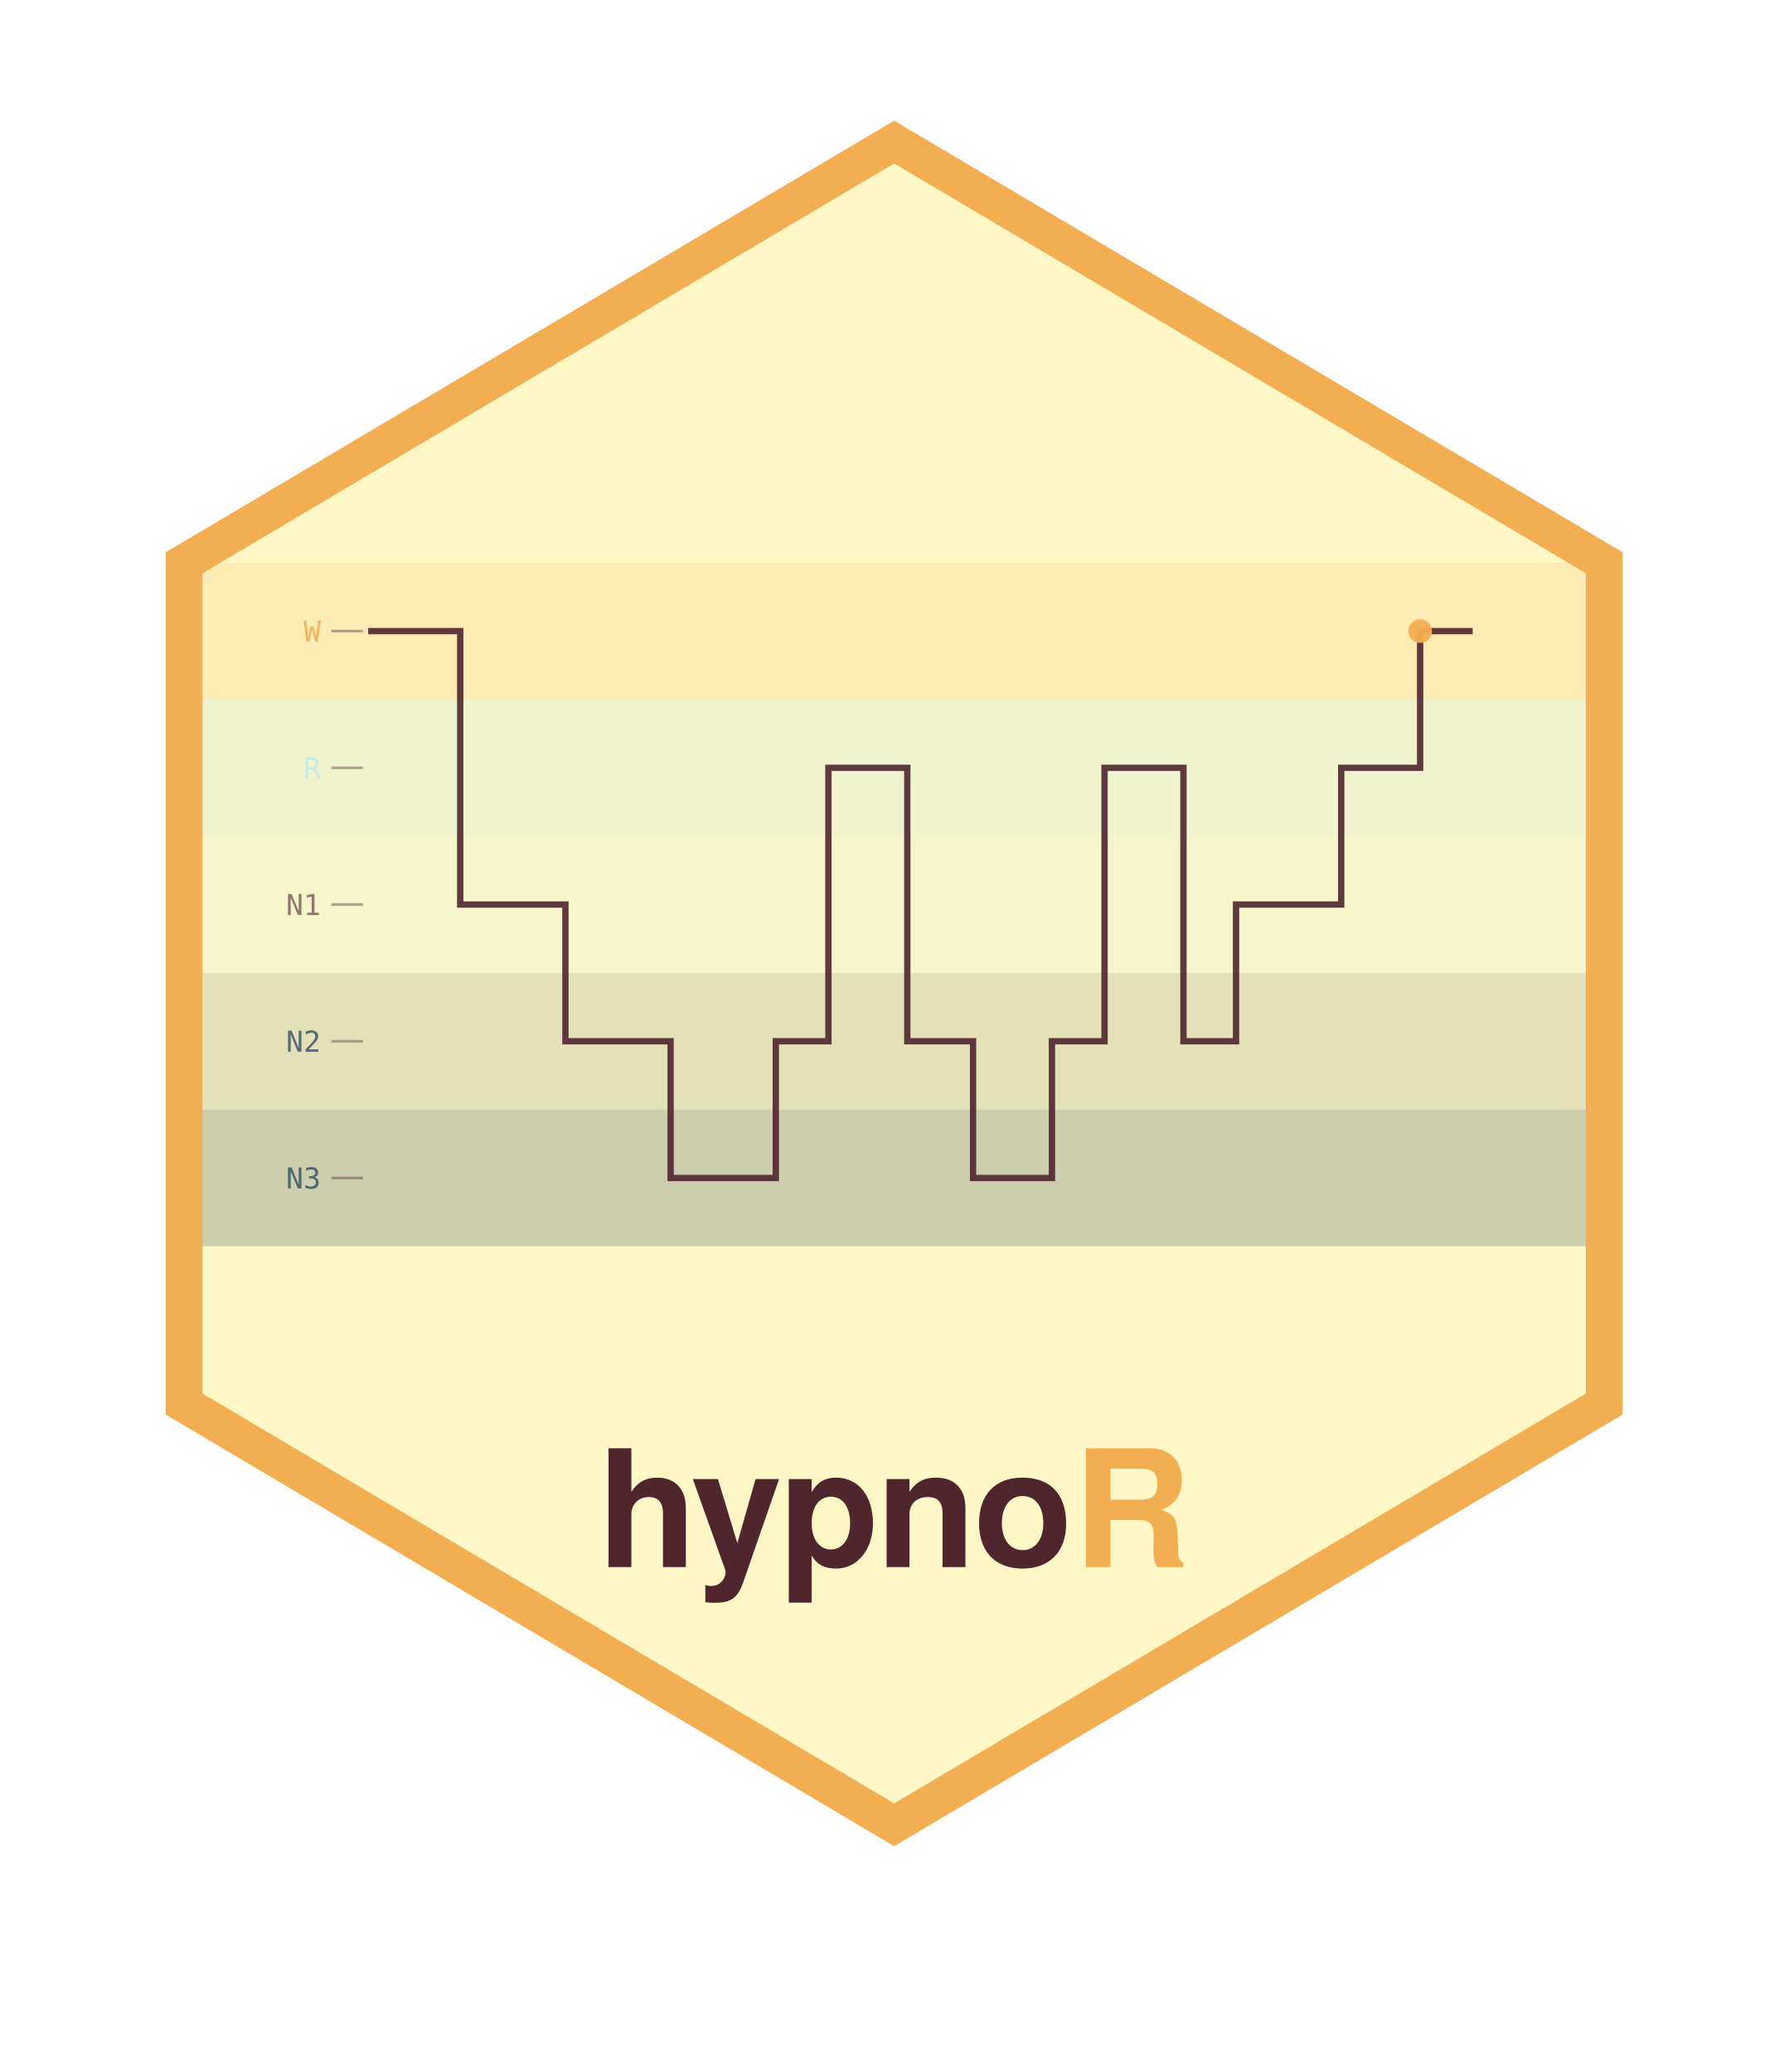
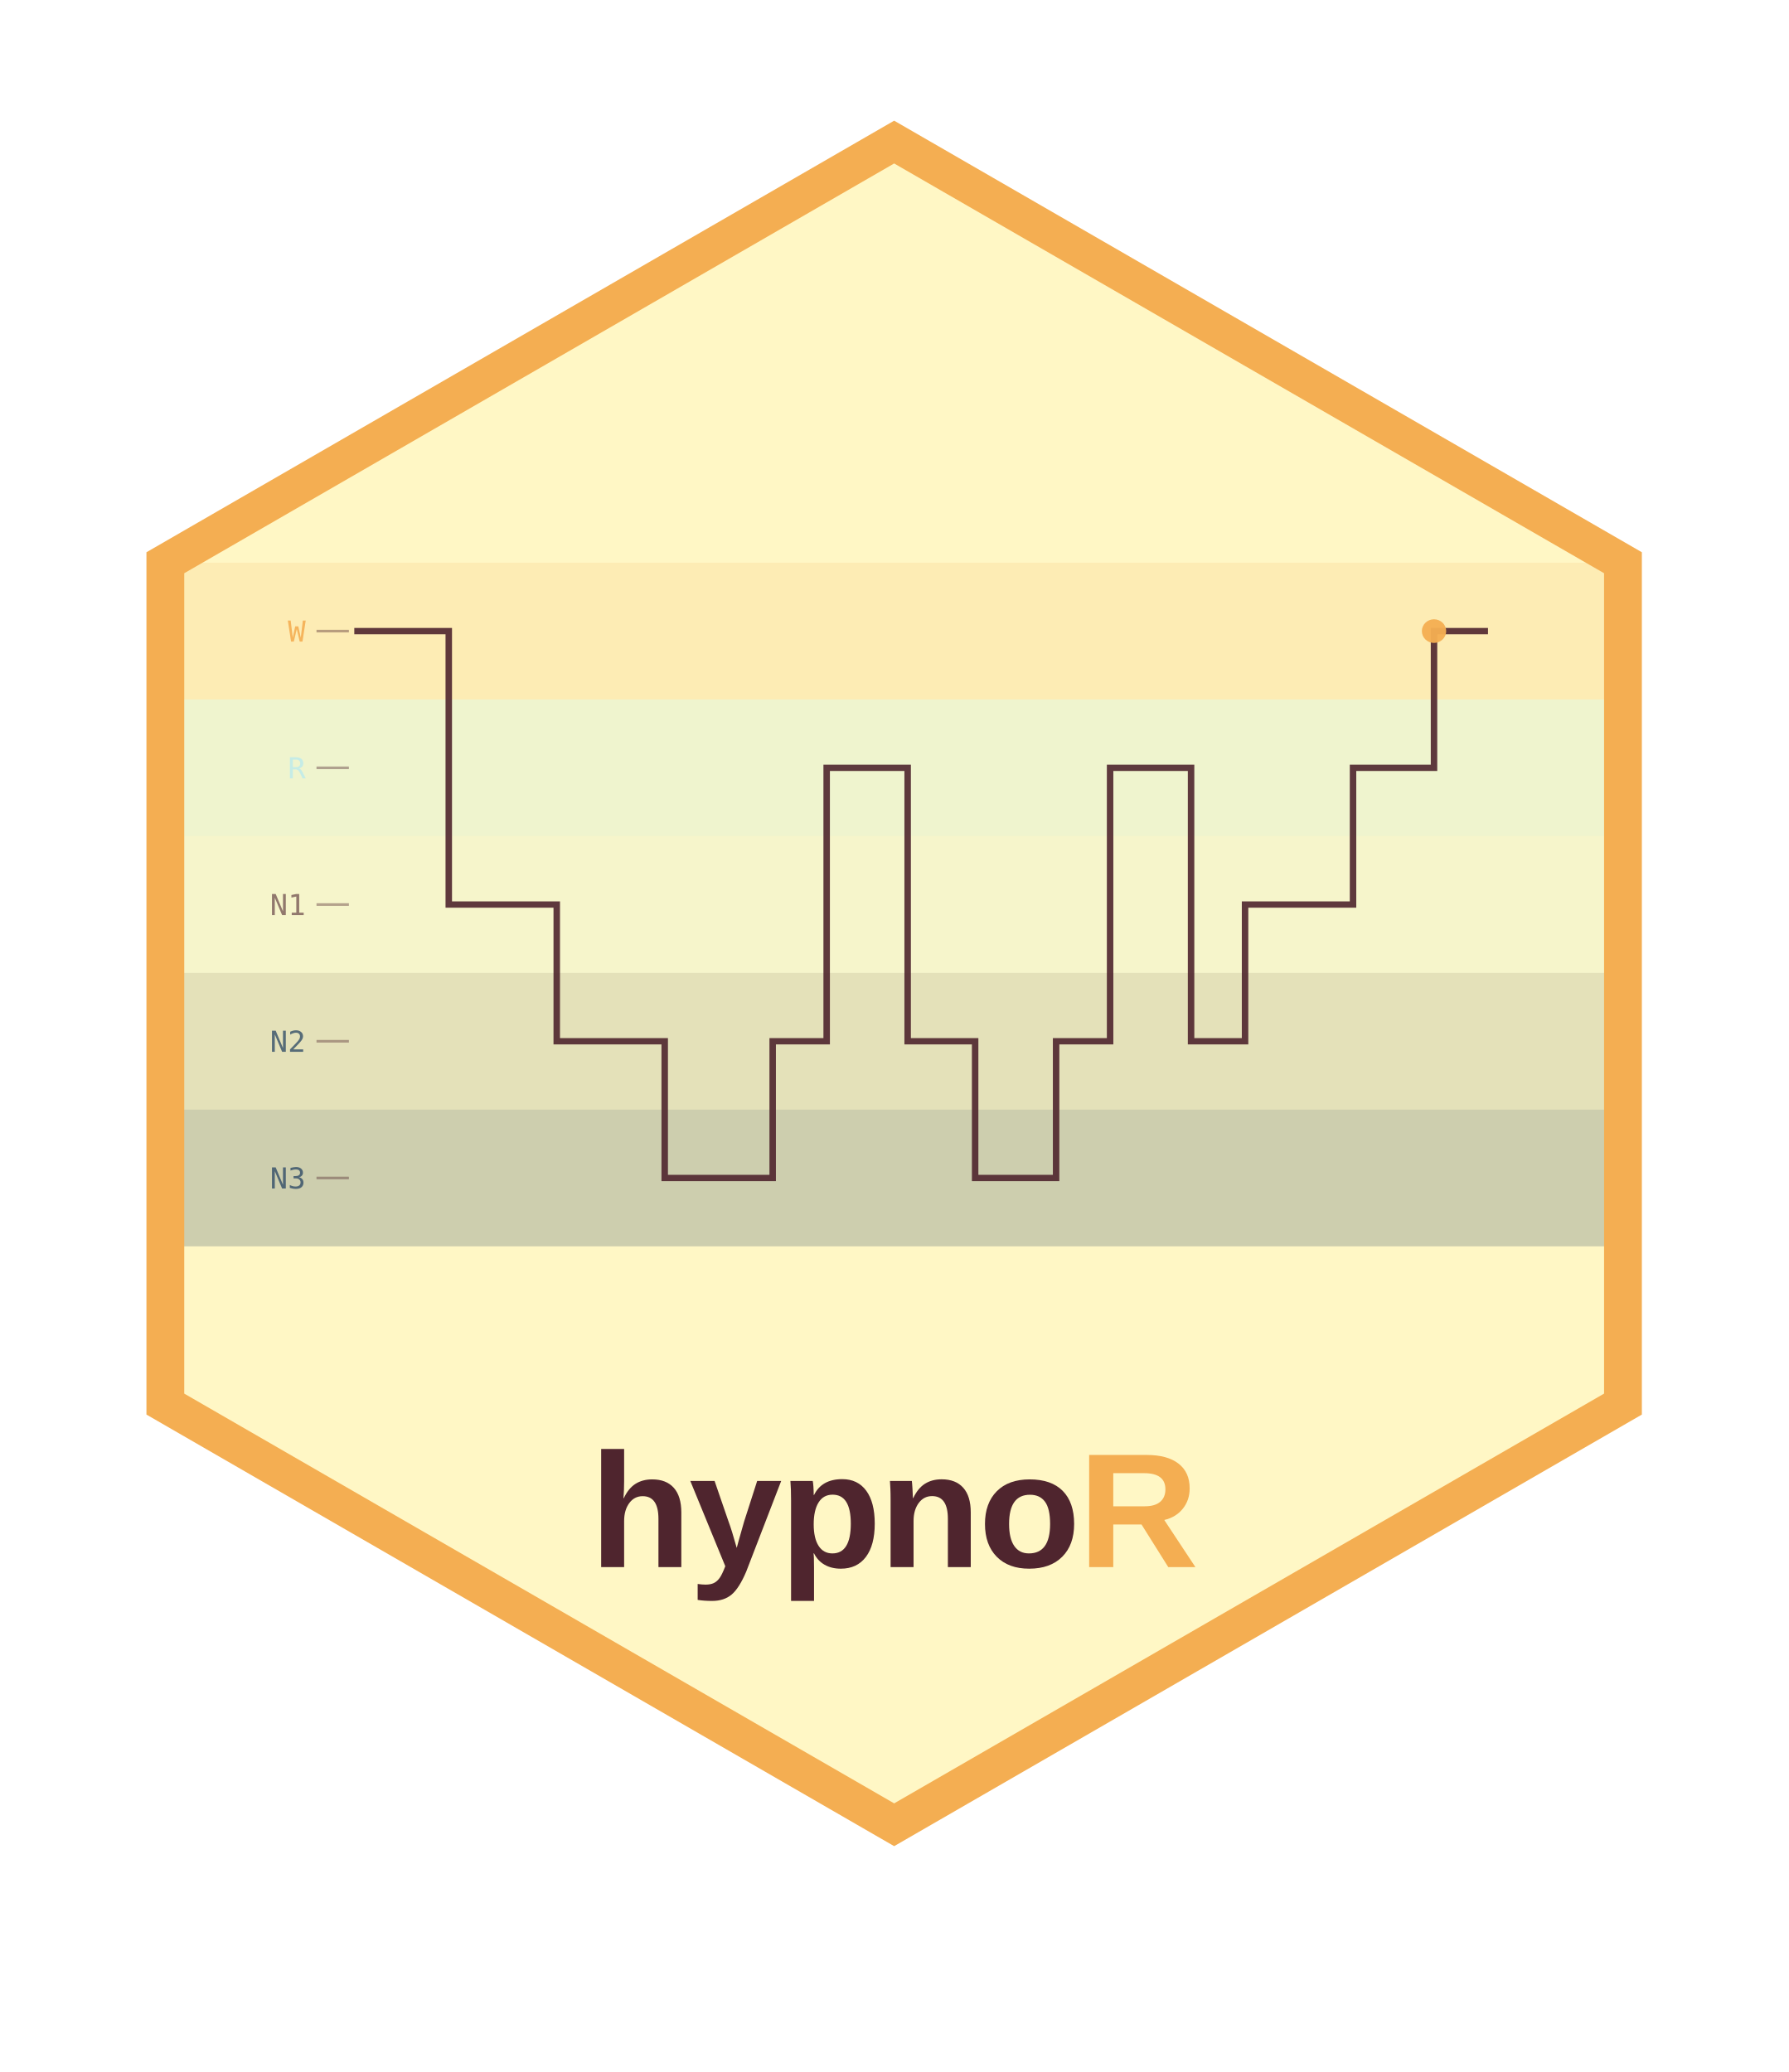
<svg xmlns="http://www.w3.org/2000/svg" width="560" height="649" viewBox="0 0 680 740" role="img">
  <defs>
    <clipPath id="hexclip">
      <polygon points="340,30 610,190 610,510 340,670 70,510 70,190" />
    </clipPath>
  </defs>
-   <polygon points="340,30 610,190 610,510 340,670 70,510 70,190" fill="#FFF7C5" clip-path="url(#hexclip)" />
-   <rect x="70" y="190" width="540" height="52" fill="#F4AE52" opacity="0.15" clip-path="url(#hexclip)" />
-   <rect x="70" y="242" width="540" height="52" fill="#C1EBE9" opacity="0.25" clip-path="url(#hexclip)" />
-   <rect x="70" y="294" width="540" height="52" fill="#C1EBE9" opacity="0.15" clip-path="url(#hexclip)" />
-   <rect x="70" y="346" width="540" height="52" fill="#1B3A5C" opacity="0.12" clip-path="url(#hexclip)" />
-   <rect x="70" y="398" width="540" height="52" fill="#1B3A5C" opacity="0.22" clip-path="url(#hexclip)" />
-   <line x1="126" y1="216" x2="138" y2="216" stroke="#4F252E" stroke-width="1" opacity="0.4" />
-   <line x1="126" y1="268" x2="138" y2="268" stroke="#4F252E" stroke-width="1" opacity="0.4" />
-   <line x1="126" y1="320" x2="138" y2="320" stroke="#4F252E" stroke-width="1" opacity="0.4" />
-   <line x1="126" y1="372" x2="138" y2="372" stroke="#4F252E" stroke-width="1" opacity="0.4" />
-   <line x1="126" y1="424" x2="138" y2="424" stroke="#4F252E" stroke-width="1" opacity="0.4" />
-   <text x="122" y="220" text-anchor="end" font-family="monospace" font-size="11" fill="#F4AE52" opacity="0.9">W</text>
-   <text x="122" y="272" text-anchor="end" font-family="monospace" font-size="11" fill="#C1EBE9" opacity="0.9">R</text>
-   <text x="122" y="324" text-anchor="end" font-family="monospace" font-size="11" fill="#4F252E" opacity="0.6">N1</text>
-   <text x="122" y="376" text-anchor="end" font-family="monospace" font-size="11" fill="#1B3A5C" opacity="0.7">N2</text>
-   <text x="122" y="428" text-anchor="end" font-family="monospace" font-size="11" fill="#1B3A5C" opacity="0.7">N3</text>
-   <polyline points="       140,216 175,216       175,320 215,320       215,372 255,372       255,424 295,424       295,372 315,372       315,268 345,268       345,372 370,372       370,424 400,424       400,372 420,372       420,268 450,268       450,372 470,372       470,320 510,320       510,268 540,268       540,216 560,216     " fill="none" stroke="#4F252E" stroke-width="2.4" stroke-linejoin="miter" clip-path="url(#hexclip)" opacity="0.9" />
-   <circle cx="540" cy="216" r="4.5" fill="#F4AE52" opacity="0.95" />
-   <polygon points="340,30 610,190 610,510 340,670 70,510 70,190" fill="none" stroke="#F4AE52" stroke-width="14" />
-   <text x="340" y="572" text-anchor="middle" font-family="'DM Sans', 'Helvetica Neue', sans-serif" font-size="62" font-weight="700" fill="#4F252E" letter-spacing="-1">hypno<tspan fill="#F4AE52">R</tspan>
-   </text>
+   <g transform="translate(340,0) scale(1.0264,1) translate(-340,0)">
+     <polygon points="340,30 610,190 610,510 340,670 70,510 70,190" fill="#FFF7C5" clip-path="url(#hexclip)" />
+     <rect x="70" y="190" width="540" height="52" fill="#F4AE52" opacity="0.15" clip-path="url(#hexclip)" />
+     <rect x="70" y="242" width="540" height="52" fill="#C1EBE9" opacity="0.25" clip-path="url(#hexclip)" />
+     <rect x="70" y="294" width="540" height="52" fill="#C1EBE9" opacity="0.15" clip-path="url(#hexclip)" />
+     <rect x="70" y="346" width="540" height="52" fill="#1B3A5C" opacity="0.12" clip-path="url(#hexclip)" />
+     <rect x="70" y="398" width="540" height="52" fill="#1B3A5C" opacity="0.22" clip-path="url(#hexclip)" />
+     <line x1="126" y1="216" x2="138" y2="216" stroke="#4F252E" stroke-width="1" opacity="0.4" />
+     <line x1="126" y1="268" x2="138" y2="268" stroke="#4F252E" stroke-width="1" opacity="0.4" />
+     <line x1="126" y1="320" x2="138" y2="320" stroke="#4F252E" stroke-width="1" opacity="0.4" />
+     <line x1="126" y1="372" x2="138" y2="372" stroke="#4F252E" stroke-width="1" opacity="0.4" />
+     <line x1="126" y1="424" x2="138" y2="424" stroke="#4F252E" stroke-width="1" opacity="0.4" />
+     <text x="122" y="220" text-anchor="end" font-family="monospace" font-size="11" fill="#F4AE52" opacity="0.9">W</text>
+     <text x="122" y="272" text-anchor="end" font-family="monospace" font-size="11" fill="#C1EBE9" opacity="0.9">R</text>
+     <text x="122" y="324" text-anchor="end" font-family="monospace" font-size="11" fill="#4F252E" opacity="0.6">N1</text>
+     <text x="122" y="376" text-anchor="end" font-family="monospace" font-size="11" fill="#1B3A5C" opacity="0.7">N2</text>
+     <text x="122" y="428" text-anchor="end" font-family="monospace" font-size="11" fill="#1B3A5C" opacity="0.7">N3</text>
+     <polyline points="       140,216 175,216       175,320 215,320       215,372 255,372       255,424 295,424       295,372 315,372       315,268 345,268       345,372 370,372       370,424 400,424       400,372 420,372       420,268 450,268       450,372 470,372       470,320 510,320       510,268 540,268       540,216 560,216     " fill="none" stroke="#4F252E" stroke-width="2.4" stroke-linejoin="miter" clip-path="url(#hexclip)" opacity="0.9" />
+     <circle cx="540" cy="216" r="4.5" fill="#F4AE52" opacity="0.95" />
+     <polygon points="340,30 610,190 610,510 340,670 70,510 70,190" fill="none" stroke="#F4AE52" stroke-width="14" />
+     <g>
+       <path transform="translate(227.128,572) scale(0.030273,-0.030273)" d="M420 866Q477 990 563.0 1046.0Q649 1102 768 1102Q940 1102 1032.0 996.0Q1124 890 1124 686V0H844V606Q844 891 651 891Q549 891 486.5 803.5Q424 716 424 579V0H143V1484H424V1079Q424 970 416 866Z" fill="#4F252E" />
+       <path transform="translate(264.000,572) scale(0.030273,-0.030273)" d="M283 -425Q182 -425 106 -412V-212Q159 -220 203 -220Q263 -220 302.5 -201.0Q342 -182 373.5 -138.0Q405 -94 444 11L16 1082H313L483 575Q523 466 584 241L609 336L674 571L834 1082H1128L700 -57Q614 -265 521.5 -345.0Q429 -425 283 -425Z" fill="#4F252E" />
+       <path transform="translate(297.481,572) scale(0.030273,-0.030273)" d="M1167 546Q1167 275 1058.5 127.5Q950 -20 752 -20Q638 -20 553.5 29.5Q469 79 424 172H418Q424 142 424 -10V-425H143V833Q143 986 135 1082H408Q413 1064 416.5 1011.0Q420 958 420 906H424Q519 1105 770 1105Q959 1105 1063.0 959.5Q1167 814 1167 546ZM874 546Q874 910 651 910Q539 910 479.5 812.0Q420 714 420 538Q420 363 479.5 267.5Q539 172 649 172Q874 172 874 546Z" fill="#4F252E" />
+       <path transform="translate(334.354,572) scale(0.030273,-0.030273)" d="M844 0V607Q844 892 651 892Q549 892 486.5 804.5Q424 717 424 580V0H143V840Q143 927 140.5 982.5Q138 1038 135 1082H403Q406 1063 411.0 980.5Q416 898 416 867H420Q477 991 563.0 1047.0Q649 1103 768 1103Q940 1103 1032.0 997.0Q1124 891 1124 687V0Z" fill="#4F252E" />
+       <path transform="translate(371.226,572) scale(0.030273,-0.030273)" d="M1171 542Q1171 279 1025.0 129.5Q879 -20 621 -20Q368 -20 224.0 130.0Q80 280 80 542Q80 803 224.0 952.5Q368 1102 627 1102Q892 1102 1031.5 957.5Q1171 813 1171 542ZM877 542Q877 735 814.0 822.0Q751 909 631 909Q375 909 375 542Q375 361 437.5 266.5Q500 172 618 172Q877 172 877 542Z" fill="#4F252E" />
+       <path transform="translate(408.098,572) scale(0.030273,-0.030273)" d="M1105 0 778 535H432V0H137V1409H841Q1093 1409 1230.0 1300.5Q1367 1192 1367 989Q1367 841 1283.0 733.5Q1199 626 1056 592L1437 0ZM1070 977Q1070 1180 810 1180H432V764H818Q942 764 1006.0 820.0Q1070 876 1070 977Z" fill="#F4AE52" />
+     </g>
+   </g>
</svg>
